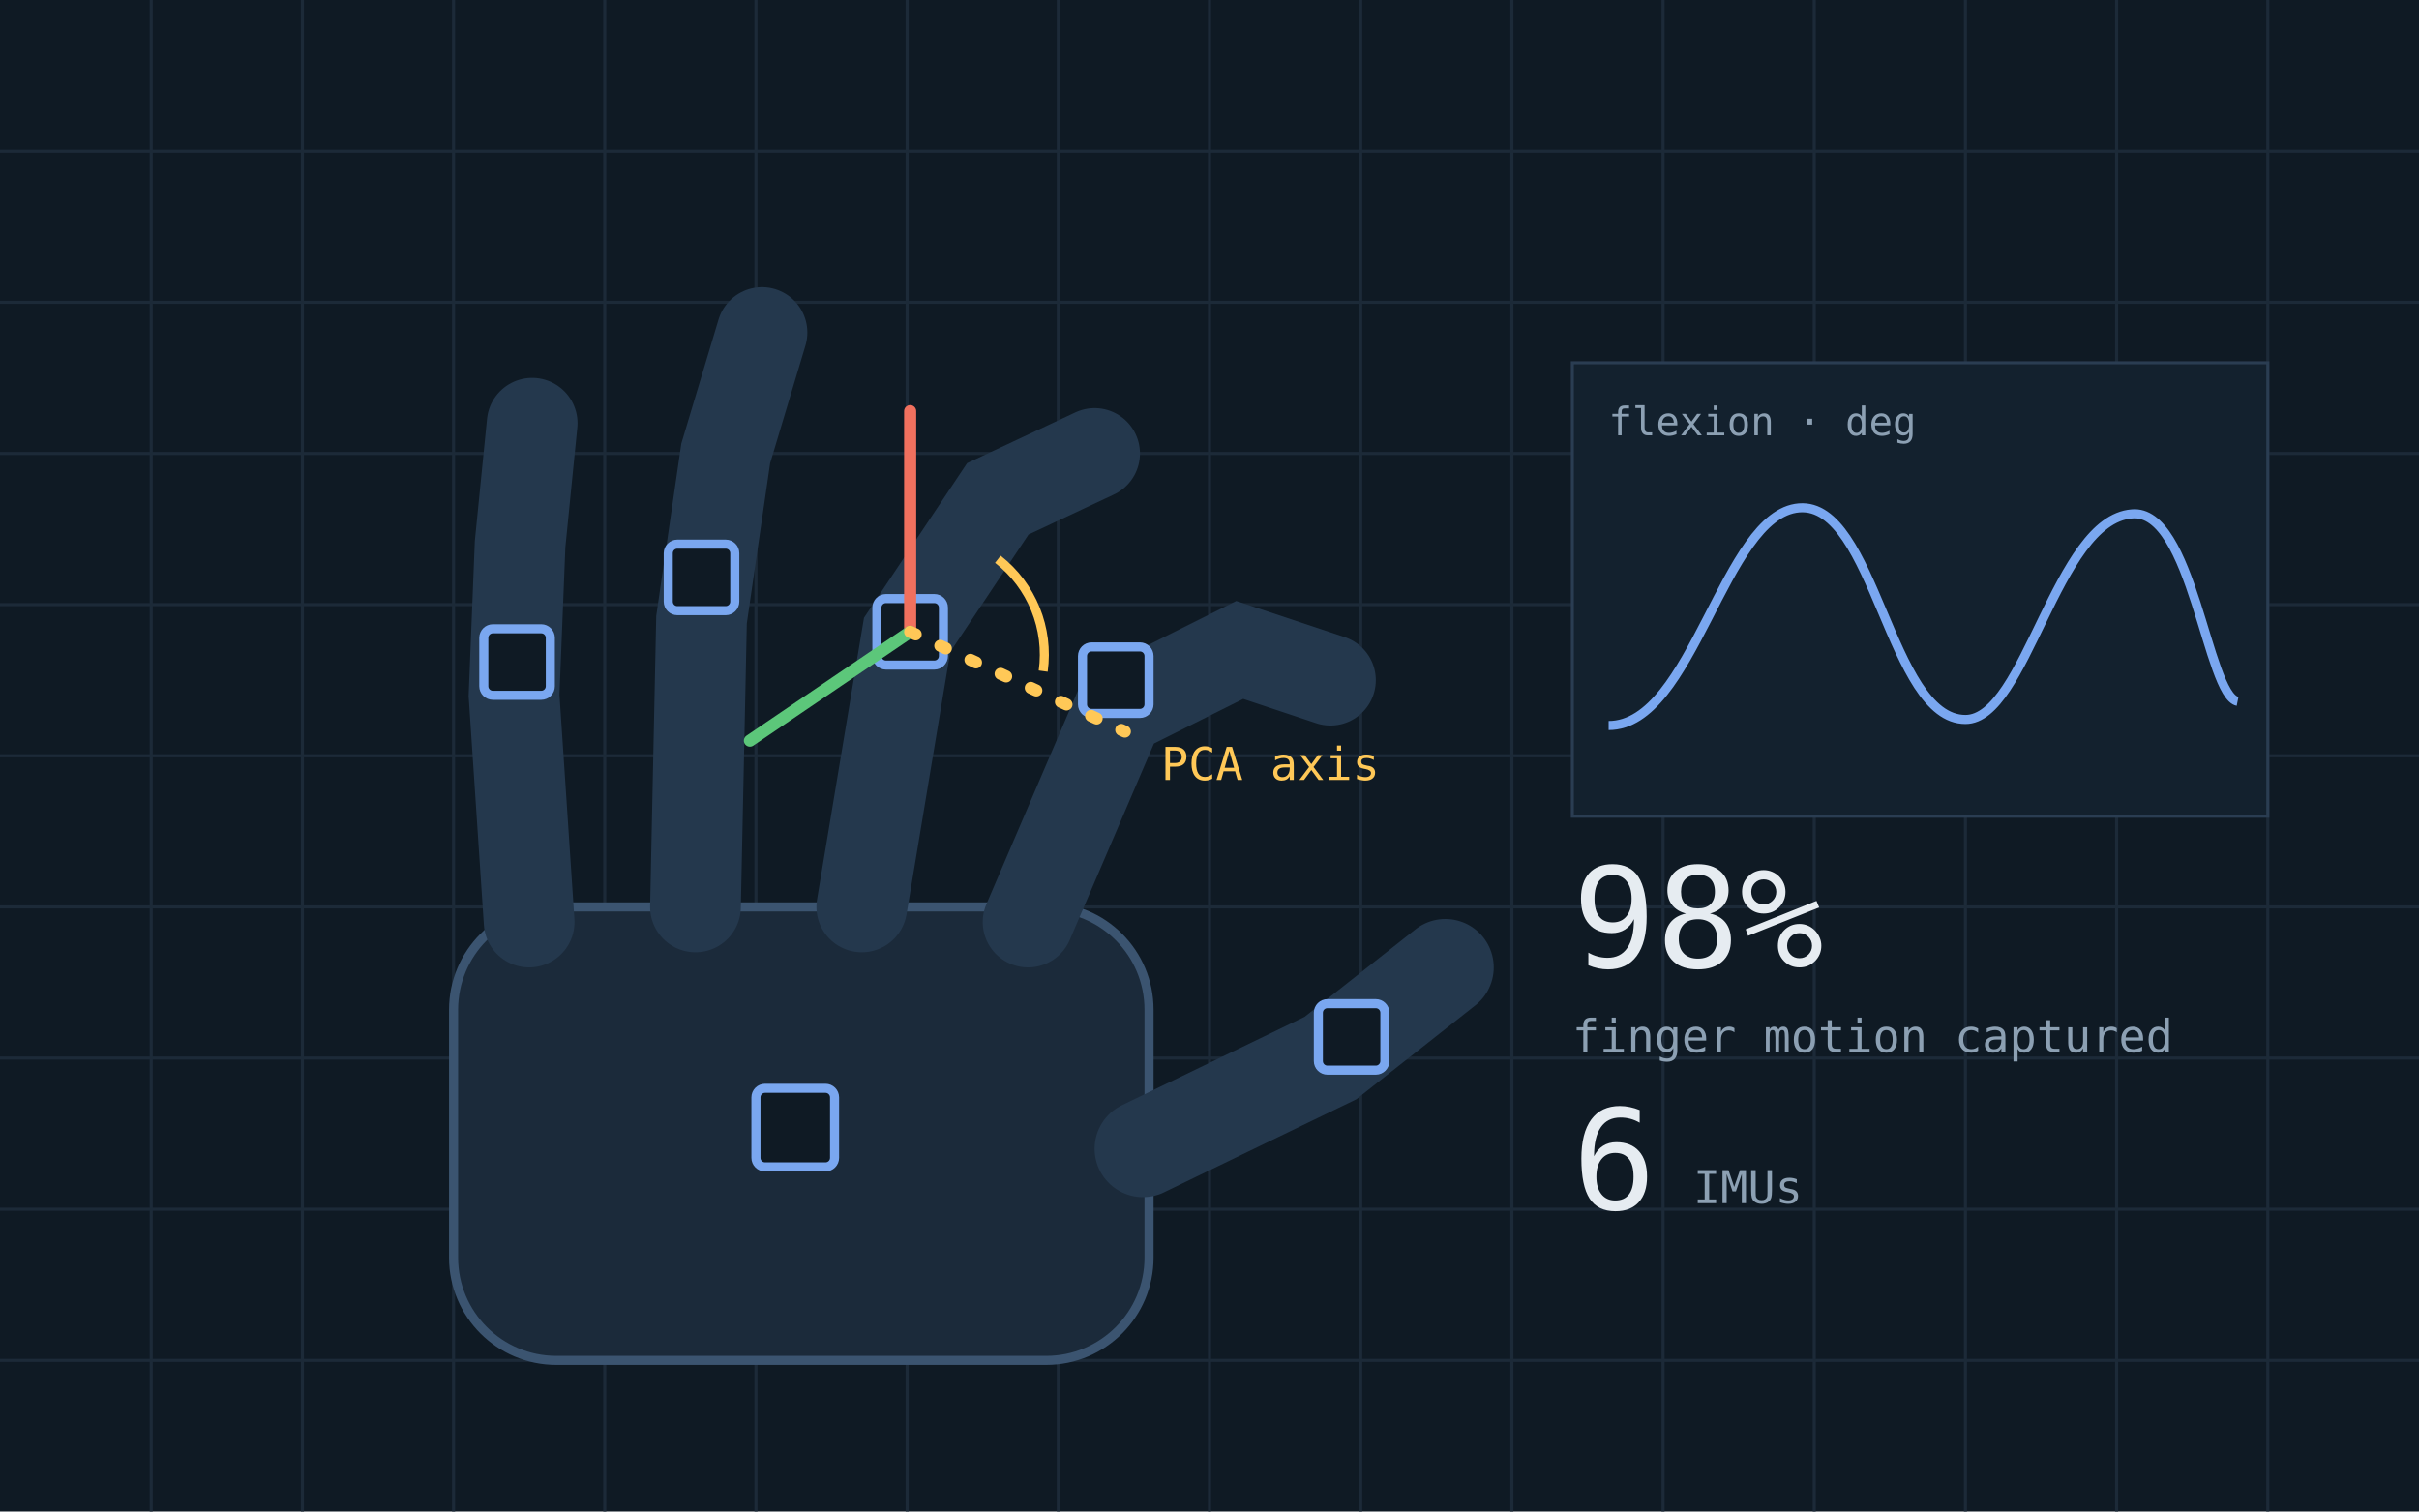
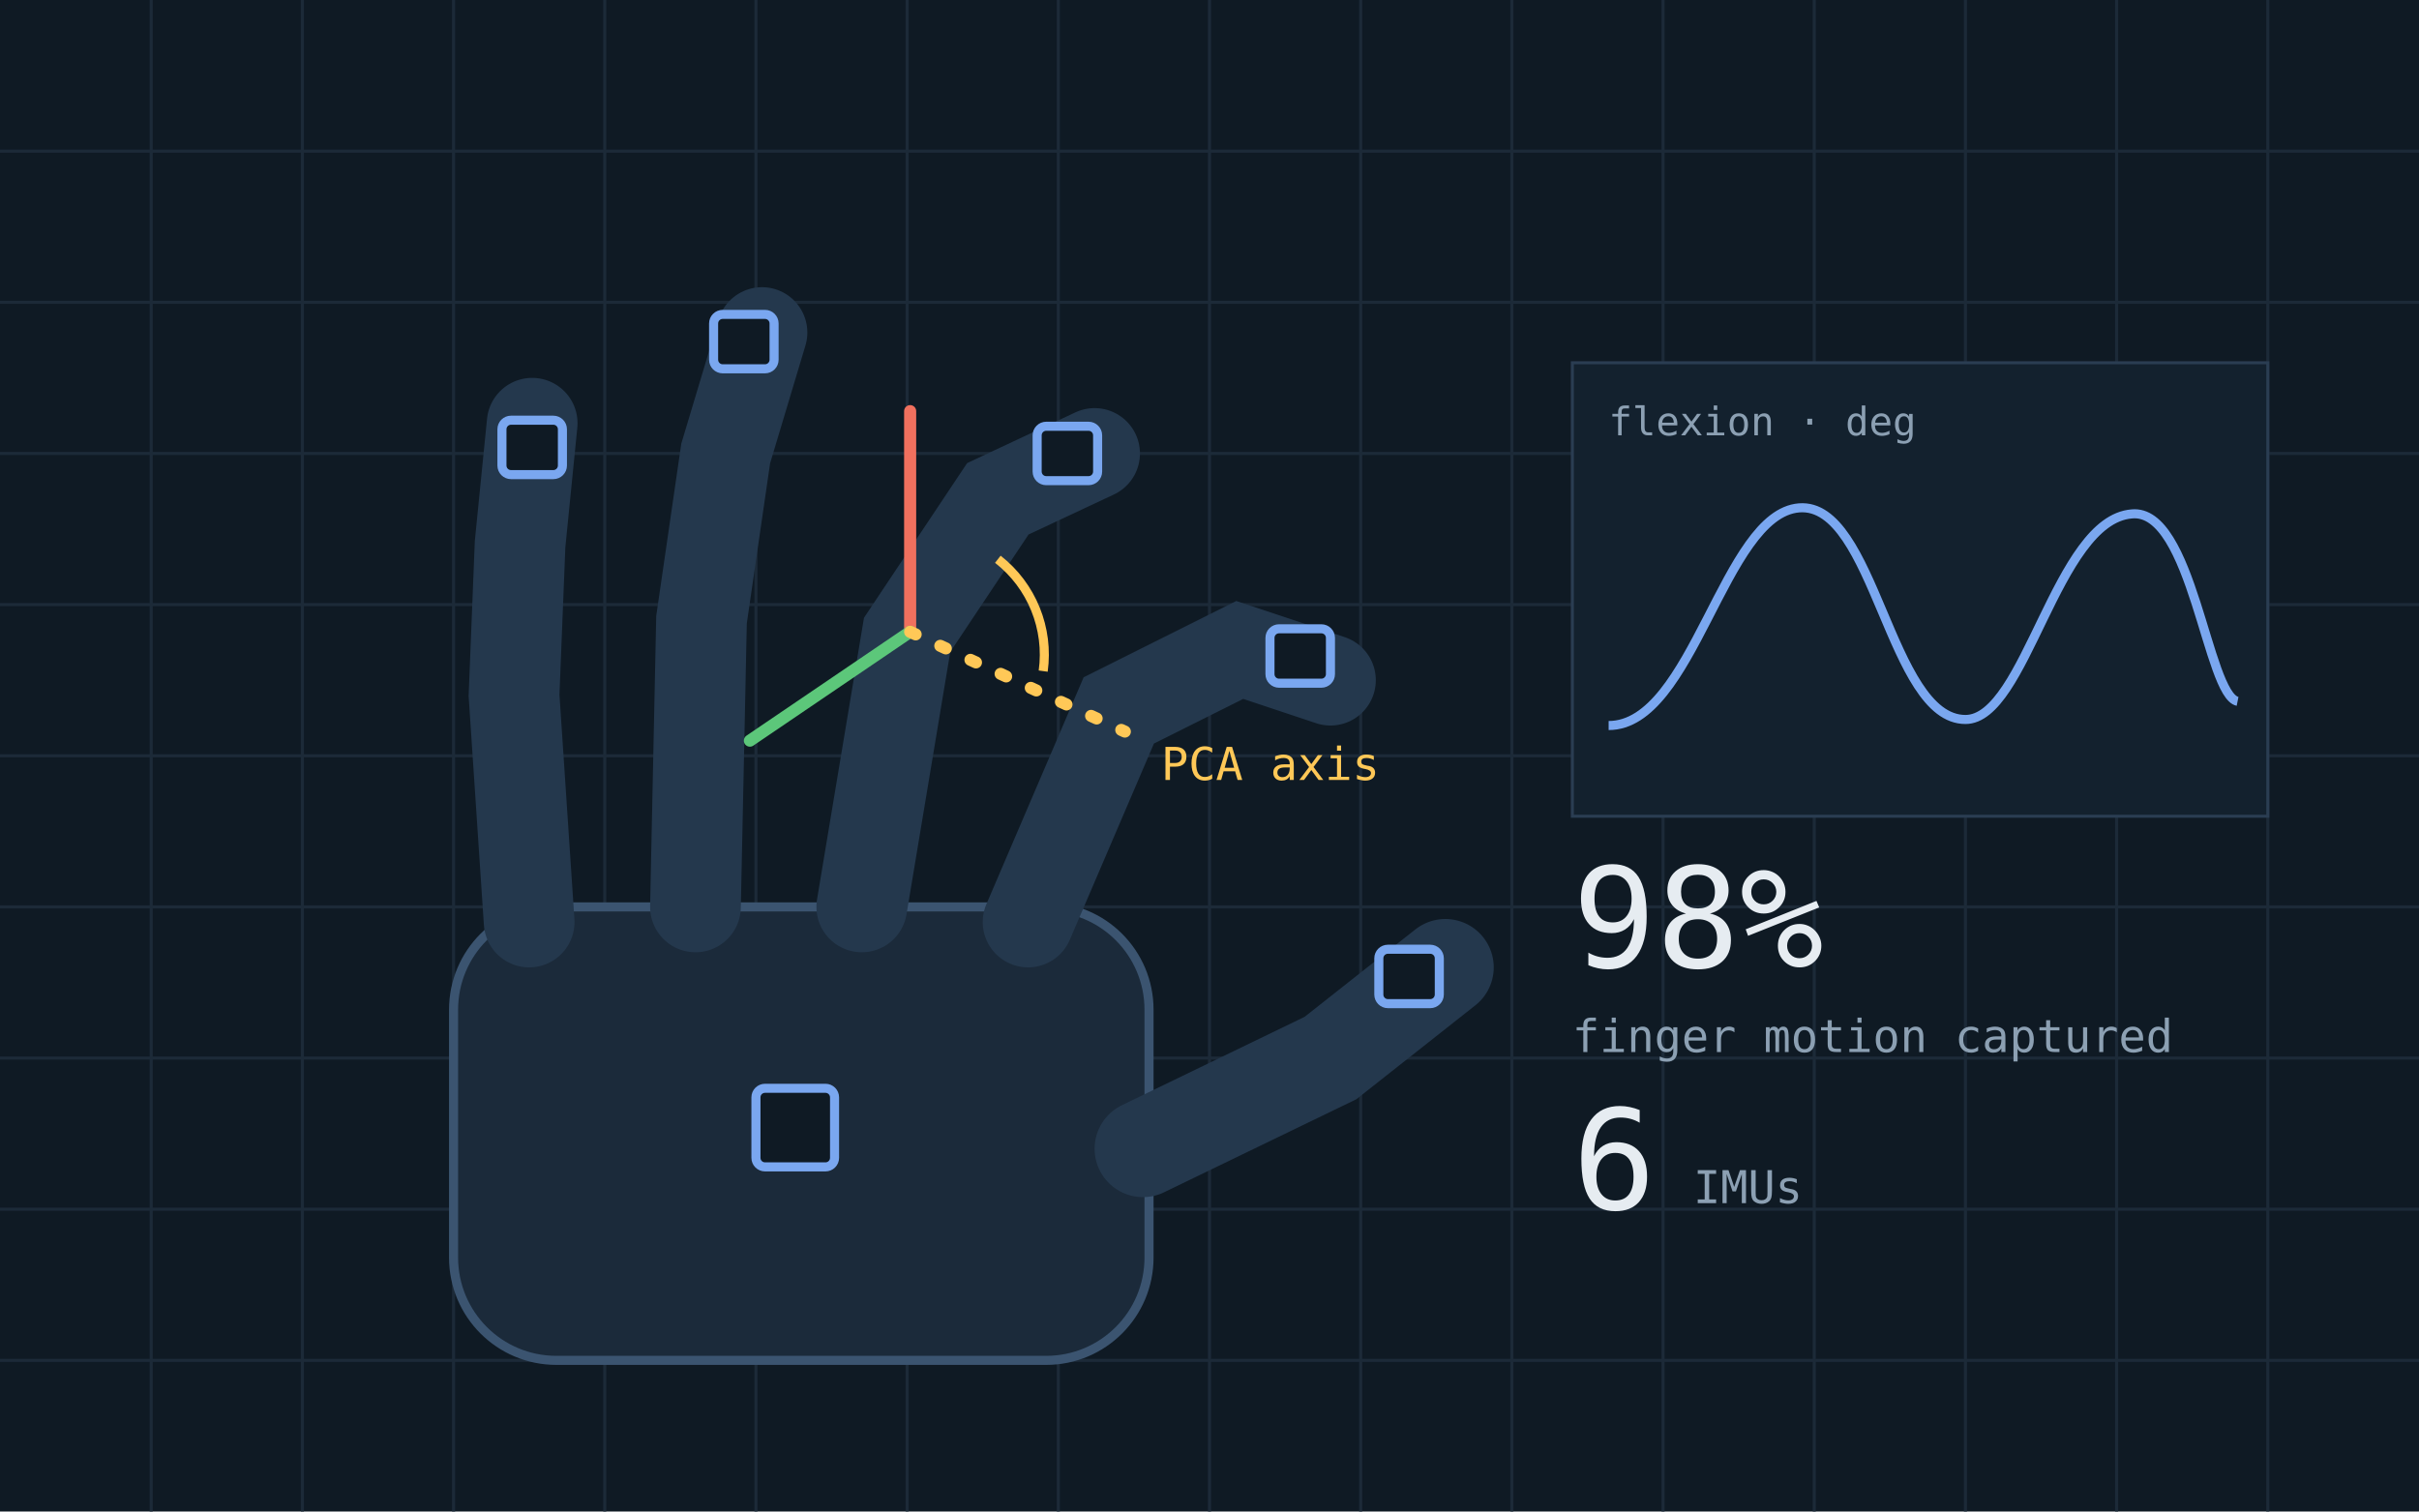
<svg xmlns="http://www.w3.org/2000/svg" viewBox="0 0 800 500" font-family="JetBrains Mono, Menlo, monospace">
  <rect width="800" height="500" fill="#0F1A24" />
  <g stroke="#1C2A38" stroke-width="1">
    <path d="M0 50H800M0 100H800M0 150H800M0 200H800M0 250H800M0 300H800M0 350H800M0 400H800M0 450H800M50 0V500M100 0V500M150 0V500M200 0V500M250 0V500M300 0V500M350 0V500M400 0V500M450 0V500M500 0V500M550 0V500M600 0V500M650 0V500M700 0V500M750 0V500" />
  </g>
  <rect x="150" y="300" width="230" height="150" rx="34" fill="#1B2A3A" stroke="#3B5470" stroke-width="3" />
  <g stroke-linecap="round" fill="none" stroke-width="30" stroke="#24384D">
    <path d="M175 305 L170 230 L172 180 L176 140" />
    <path d="M230 300 L232 205 L240 150 L252 110" />
    <path d="M285 300 L300 210 L330 165 L362 150" />
    <path d="M340 305 L370 235 L410 215 L440 225" />
  </g>
  <path d="M378 380 L440 350 L478 320" stroke="#24384D" stroke-width="32" stroke-linecap="round" fill="none" />
  <g fill="#0F1A24" stroke="#7AA7F0" stroke-width="3">
-     <rect x="160" y="208" width="22" height="22" rx="3" />
-     <rect x="221" y="180" width="22" height="22" rx="3" />
-     <rect x="290" y="198" width="22" height="22" rx="3" />
-     <rect x="358" y="214" width="22" height="22" rx="3" />
-     <rect x="436" y="332" width="22" height="22" rx="3" />
+     <rect x="166" y="139" width="20" height="18" rx="3" />
+     <rect x="236" y="104" width="20" height="18" rx="3" />
+     <rect x="343" y="141" width="20" height="18" rx="3" />
+     <rect x="420" y="208" width="20" height="18" rx="3" />
+     <rect x="456" y="314" width="20" height="18" rx="3" />
    <rect x="250" y="360" width="26" height="26" rx="3" />
  </g>
  <g stroke-width="4" stroke-linecap="round">
    <path d="M301 209 L301 136" stroke="#F0705E" />
    <path d="M301 209 L248 245" stroke="#5CC77A" />
    <path d="M301 209 L372 242" stroke="#FFC857" stroke-dasharray="2 9" />
  </g>
  <path d="M330 185 A40 40 0 0 1 345 222" stroke="#FFC857" stroke-width="3" fill="none" />
  <text x="384" y="258" fill="#FFC857" font-size="15">PCA axis</text>
  <g transform="translate(520 120)">
    <rect width="230" height="150" fill="#13212E" stroke="#2A3D52" />
    <text x="12" y="24" fill="#8CA0B3" font-size="13">flexion · deg</text>
    <path d="M12 120 C40 120 50 50 75 48 C100 46 105 118 130 118 C150 118 160 52 185 50 C205 48 210 110 220 112" stroke="#7AA7F0" stroke-width="3" fill="none" />
  </g>
  <text x="520" y="320" fill="#E6ECF1" font-size="46" font-weight="500">98%</text>
  <text x="520" y="348" fill="#8CA0B3" font-size="15">finger motion captured</text>
  <text x="520" y="400" fill="#E6ECF1" font-size="46" font-weight="500">6</text>
  <text x="560" y="398" fill="#8CA0B3" font-size="15">IMUs</text>
</svg>
